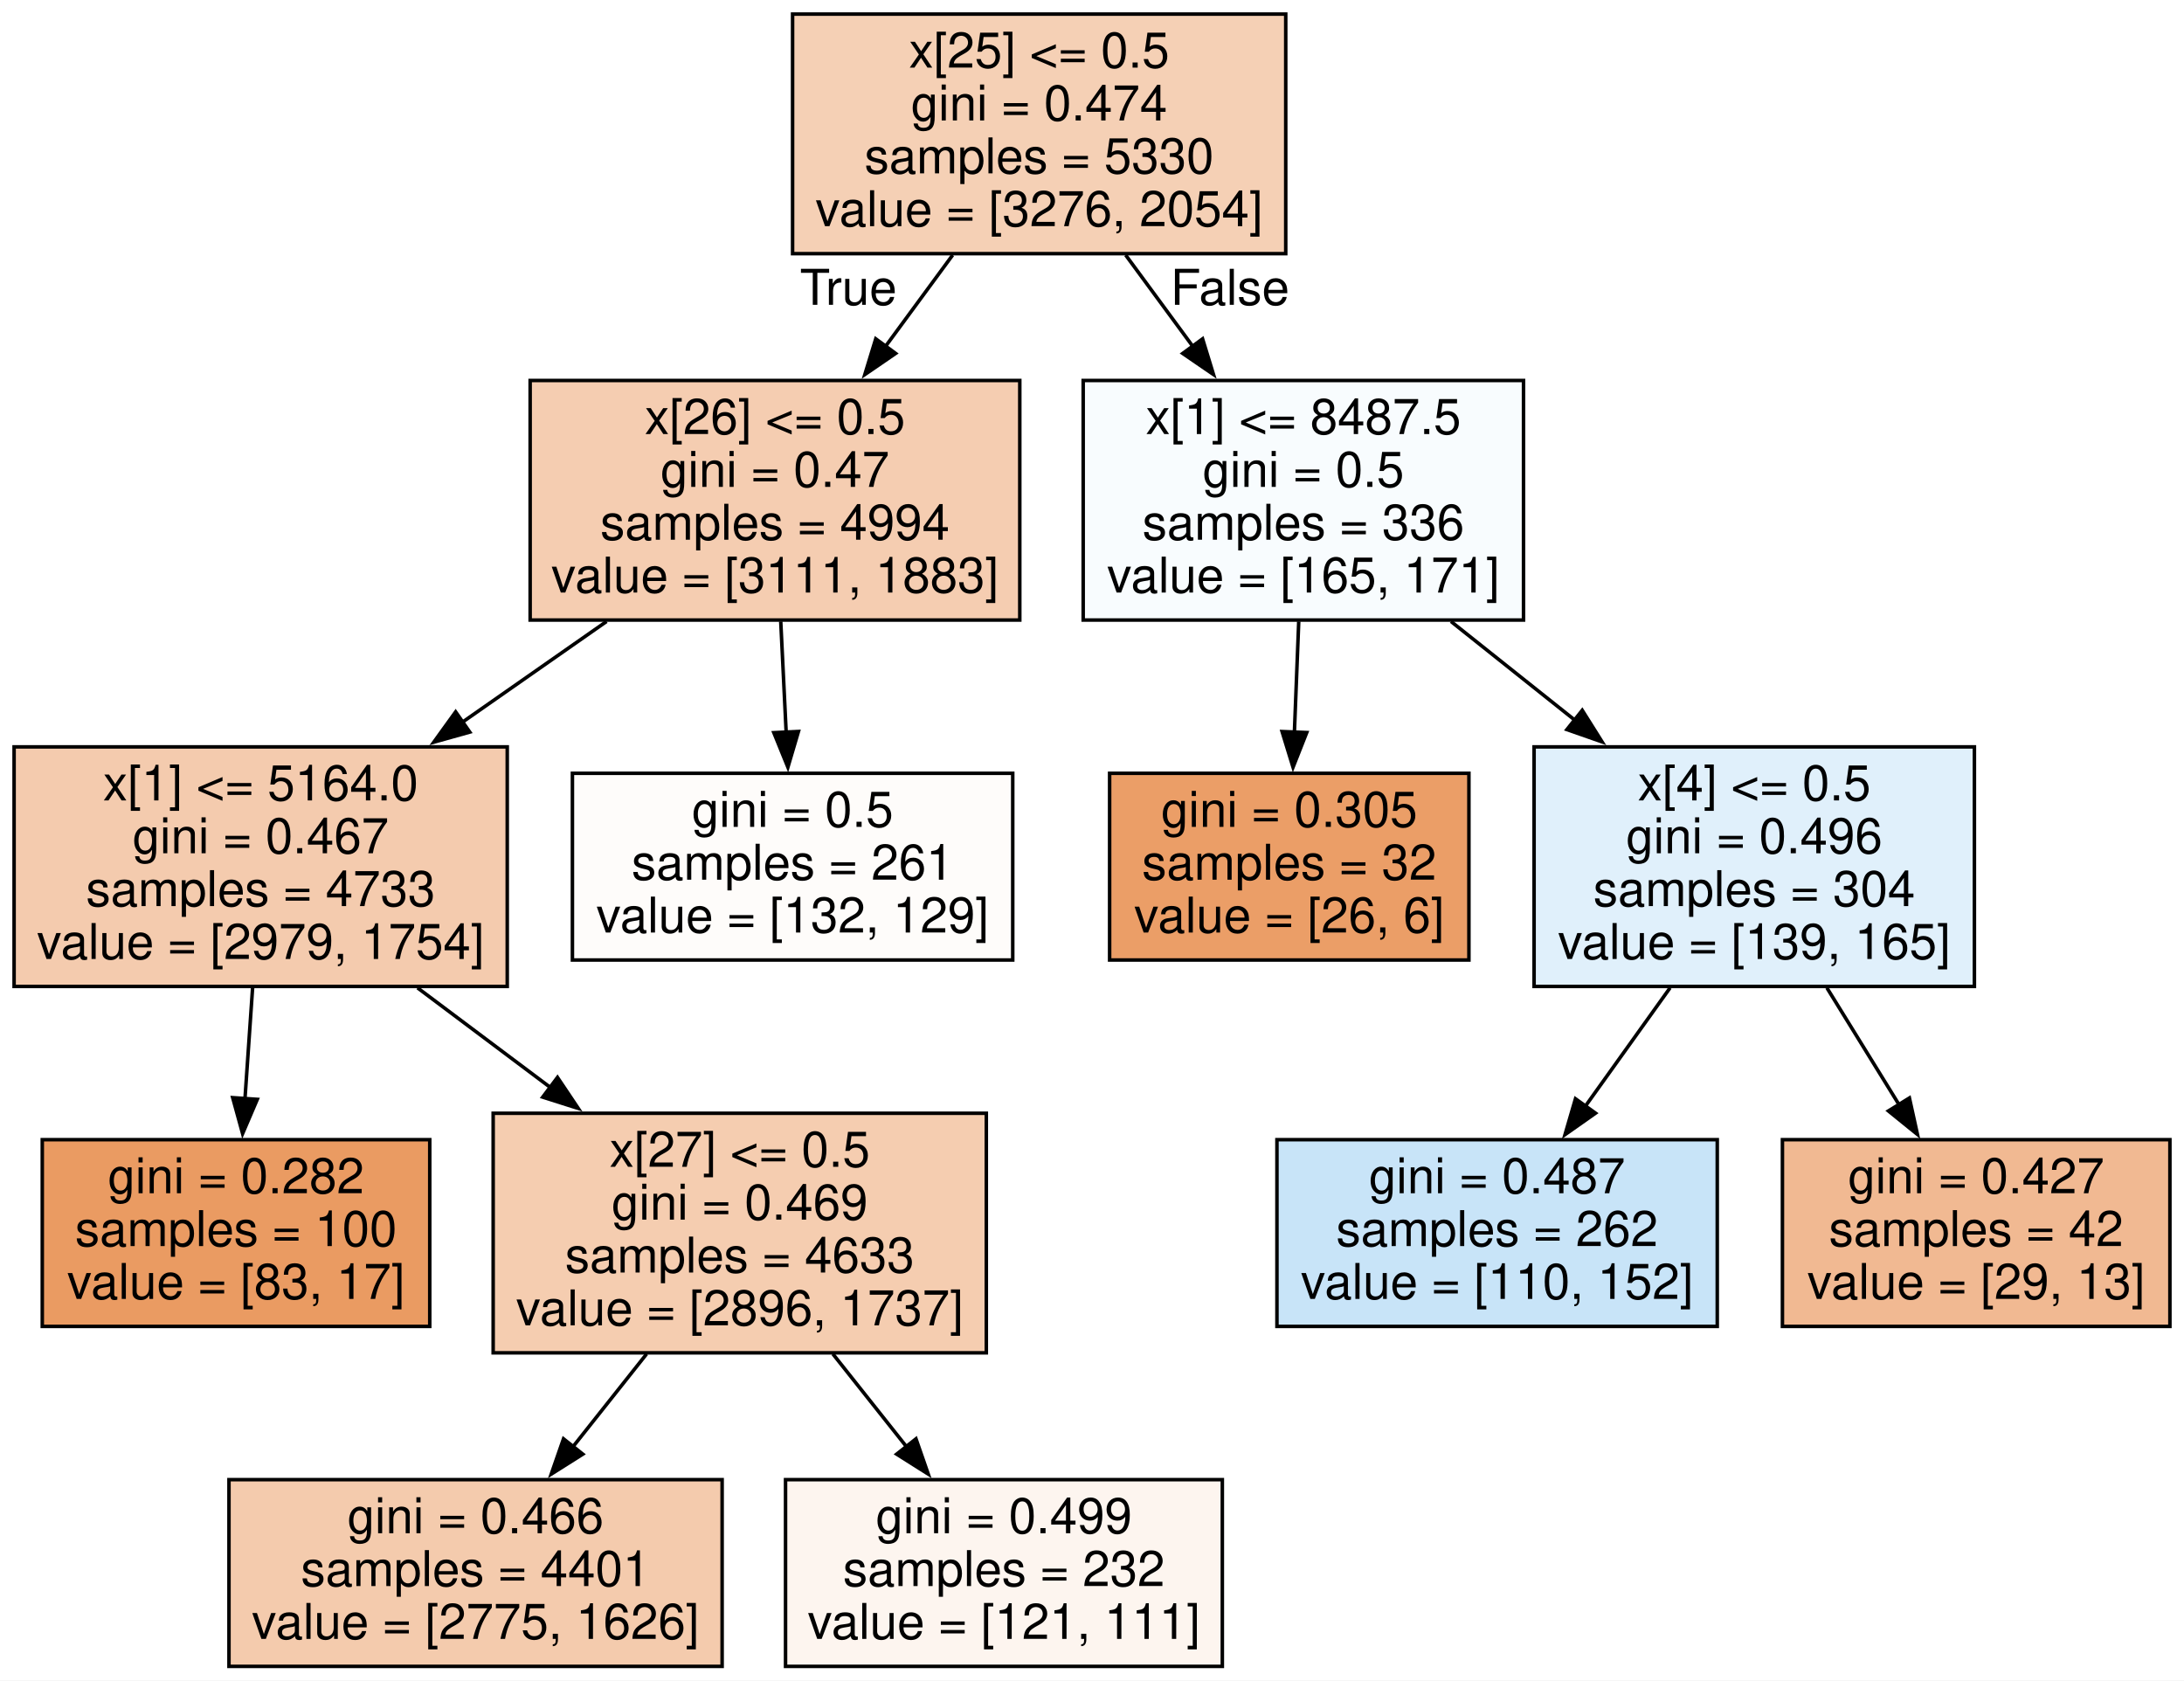
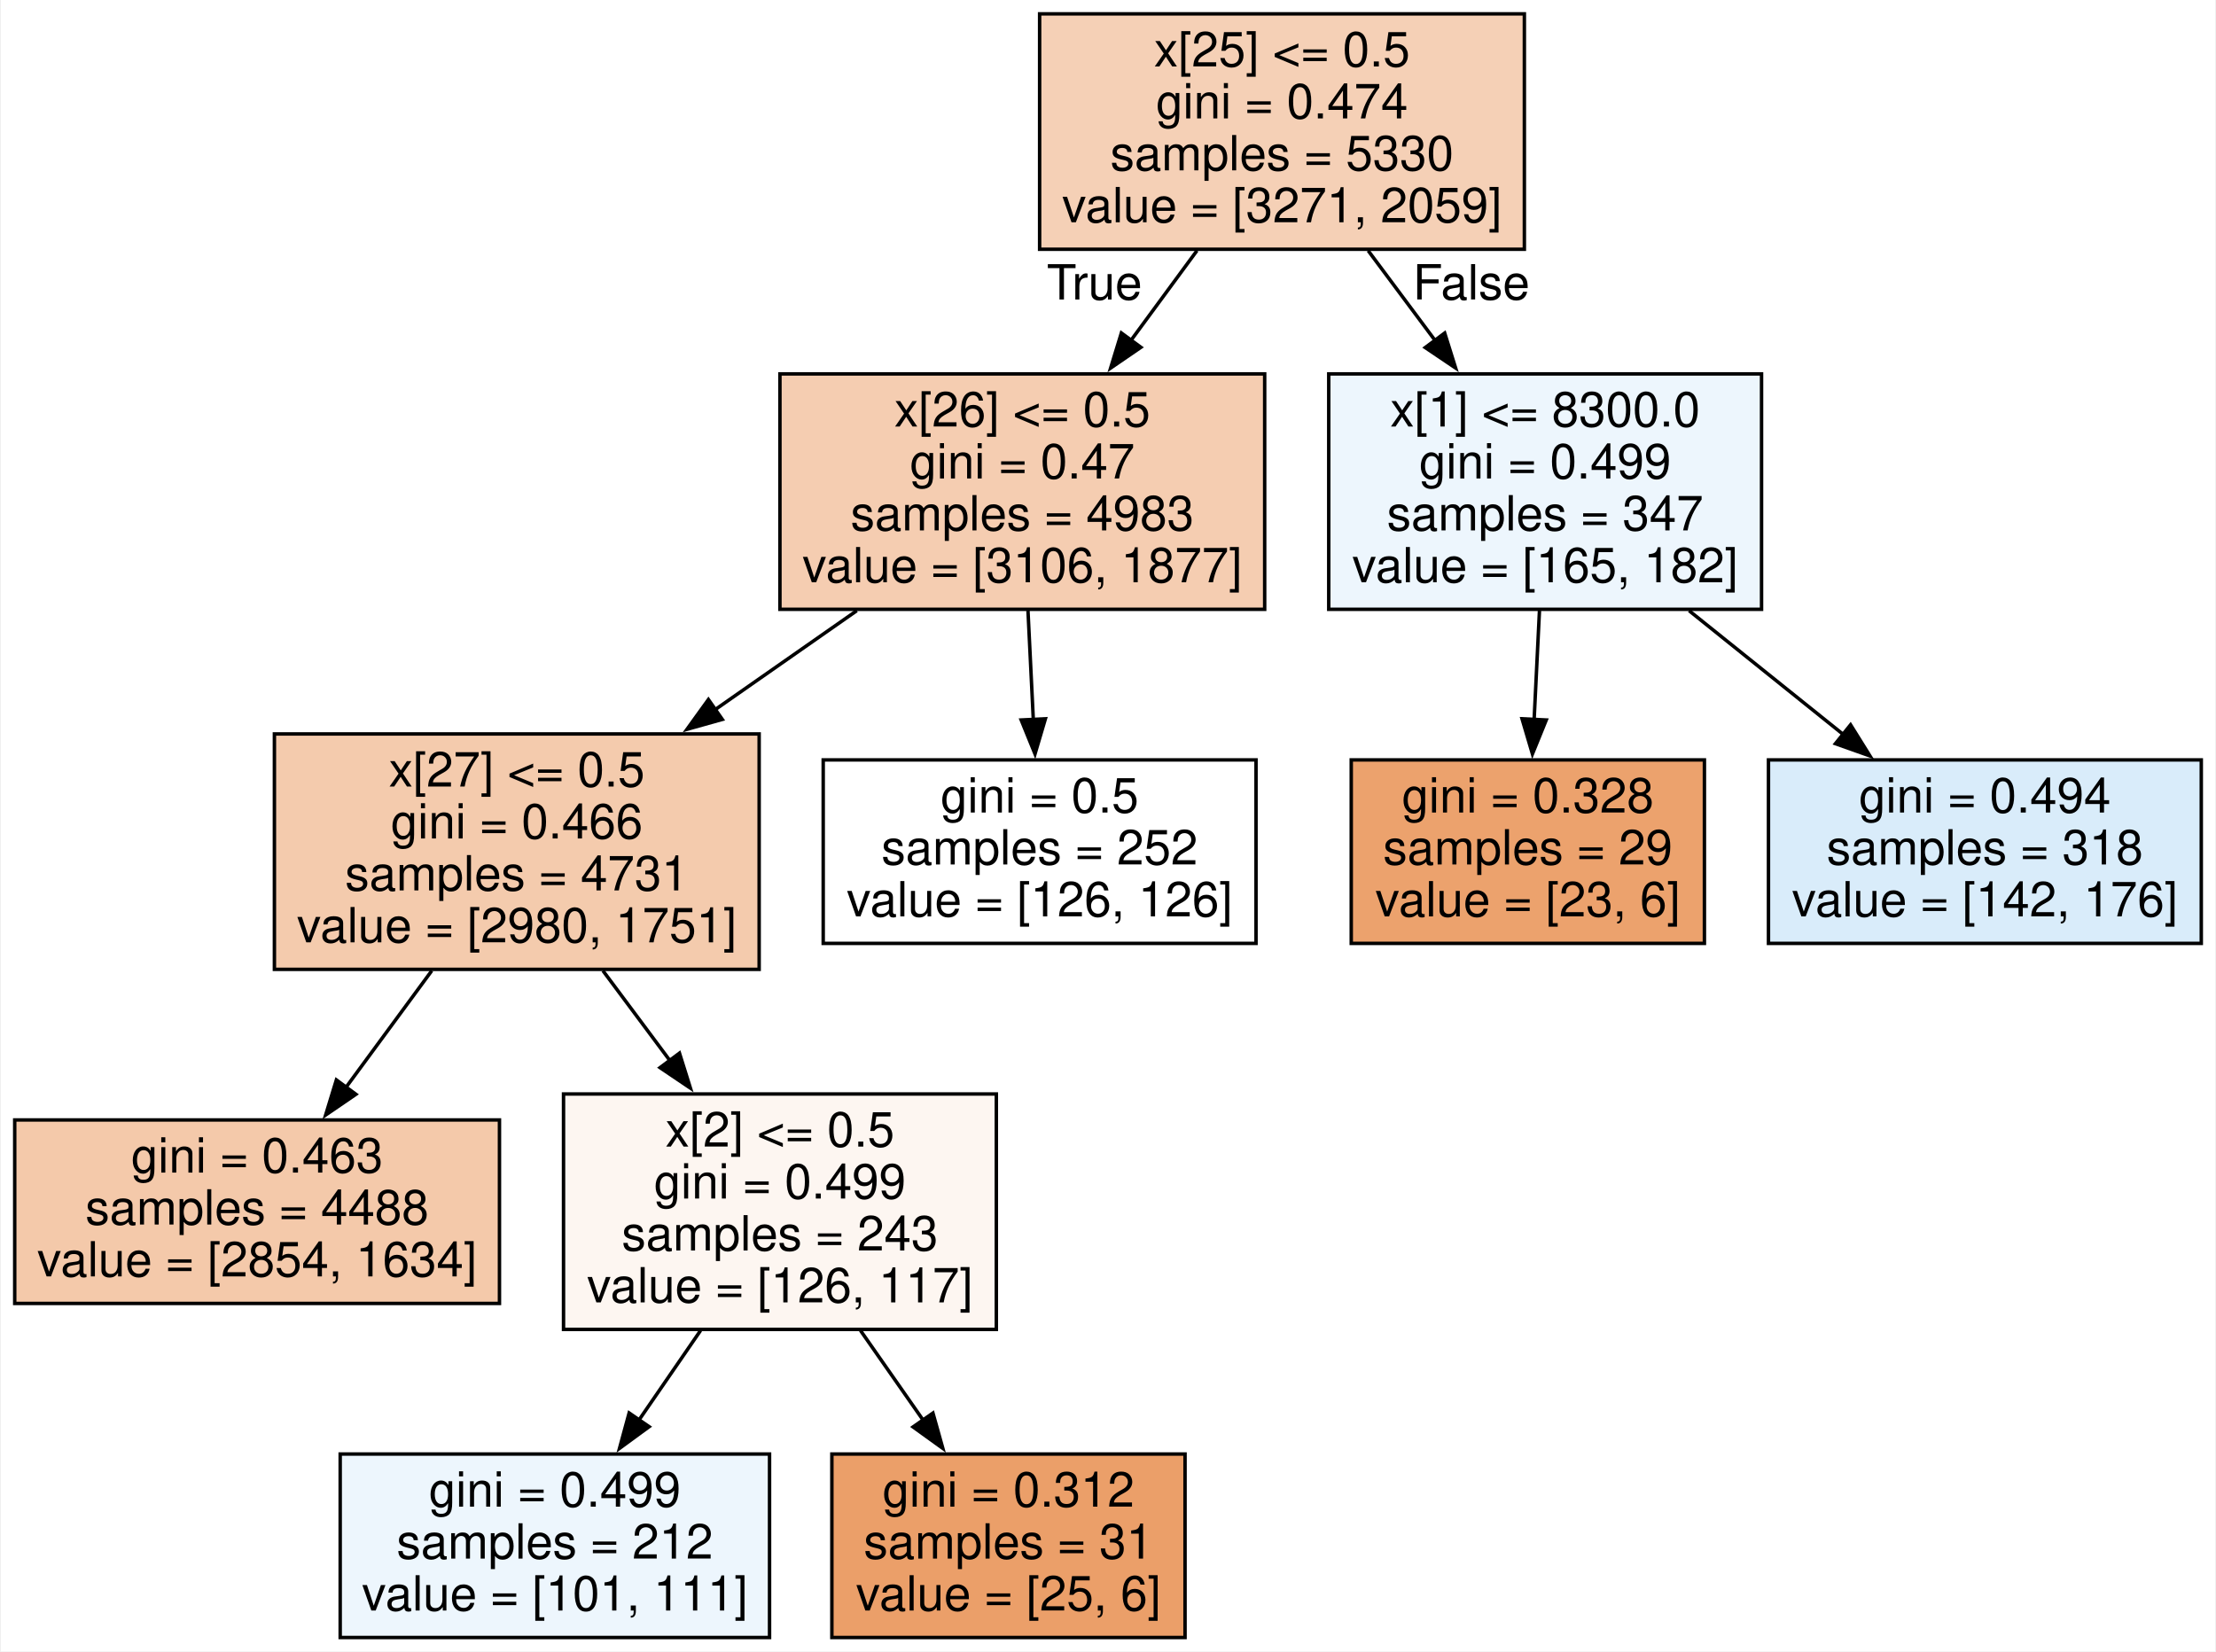
- <svg xmlns="http://www.w3.org/2000/svg" width="620pt" height="477pt" viewBox="0.00 0.00 620.00 477.00">
+ <svg xmlns="http://www.w3.org/2000/svg" width="640pt" height="477pt" viewBox="0.00 0.00 639.50 477.00">
  <g id="graph0" class="graph" transform="scale(1 1) rotate(0) translate(4 473)">
-     <polygon fill="white" stroke="none" points="-4,4 -4,-473 616,-473 616,4 -4,4" />
+     <polygon fill="white" stroke="none" points="-4,4 -4,-473 635.5,-473 635.5,4 -4,4" />
    <g id="node1" class="node">
-       <polygon fill="#f5d0b5" stroke="black" points="361,-469 221,-469 221,-401 361,-401 361,-469" />
-       <text text-anchor="middle" x="291" y="-453.8" font-family="Helvetica,sans-Serif" font-size="14.00">x[25] &lt;= 0.5</text>
-       <text text-anchor="middle" x="291" y="-438.8" font-family="Helvetica,sans-Serif" font-size="14.00">gini = 0.474</text>
-       <text text-anchor="middle" x="291" y="-423.8" font-family="Helvetica,sans-Serif" font-size="14.00">samples = 5330</text>
-       <text text-anchor="middle" x="291" y="-408.8" font-family="Helvetica,sans-Serif" font-size="14.00">value = [3276, 2054]</text>
+       <polygon fill="#f5d0b6" stroke="black" points="436,-469 296,-469 296,-401 436,-401 436,-469" />
+       <text text-anchor="middle" x="366" y="-453.8" font-family="Helvetica,sans-Serif" font-size="14.00">x[25] &lt;= 0.5</text>
+       <text text-anchor="middle" x="366" y="-438.8" font-family="Helvetica,sans-Serif" font-size="14.00">gini = 0.474</text>
+       <text text-anchor="middle" x="366" y="-423.8" font-family="Helvetica,sans-Serif" font-size="14.00">samples = 5330</text>
+       <text text-anchor="middle" x="366" y="-408.8" font-family="Helvetica,sans-Serif" font-size="14.00">value = [3271, 2059]</text>
    </g>
    <g id="node2" class="node">
-       <polygon fill="#f5cdb1" stroke="black" points="285.5,-365 146.5,-365 146.5,-297 285.5,-297 285.5,-365" />
-       <text text-anchor="middle" x="216" y="-349.8" font-family="Helvetica,sans-Serif" font-size="14.00">x[26] &lt;= 0.5</text>
-       <text text-anchor="middle" x="216" y="-334.8" font-family="Helvetica,sans-Serif" font-size="14.00">gini = 0.47</text>
-       <text text-anchor="middle" x="216" y="-319.8" font-family="Helvetica,sans-Serif" font-size="14.00">samples = 4994</text>
-       <text text-anchor="middle" x="216" y="-304.8" font-family="Helvetica,sans-Serif" font-size="14.00">value = [3111, 1883]</text>
+       <polygon fill="#f5cdb1" stroke="black" points="361,-365 221,-365 221,-297 361,-297 361,-365" />
+       <text text-anchor="middle" x="291" y="-349.8" font-family="Helvetica,sans-Serif" font-size="14.00">x[26] &lt;= 0.5</text>
+       <text text-anchor="middle" x="291" y="-334.8" font-family="Helvetica,sans-Serif" font-size="14.00">gini = 0.47</text>
+       <text text-anchor="middle" x="291" y="-319.8" font-family="Helvetica,sans-Serif" font-size="14.00">samples = 4983</text>
+       <text text-anchor="middle" x="291" y="-304.8" font-family="Helvetica,sans-Serif" font-size="14.00">value = [3106, 1877]</text>
    </g>
    <g id="edge1" class="edge">
-       <path fill="none" stroke="black" d="M266.44,-400.6C260.36,-392.32 253.75,-383.34 247.39,-374.69" />
-       <polygon fill="black" stroke="black" points="250.25,-372.68 241.51,-366.69 244.61,-376.82 250.25,-372.68" />
-       <text text-anchor="middle" x="236.84" y="-386.49" font-family="Helvetica,sans-Serif" font-size="14.00">True</text>
+       <path fill="none" stroke="black" d="M341.44,-400.6C335.36,-392.32 328.75,-383.34 322.39,-374.69" />
+       <polygon fill="black" stroke="black" points="325.25,-372.68 316.51,-366.69 319.61,-376.82 325.25,-372.68" />
+       <text text-anchor="middle" x="311.84" y="-386.49" font-family="Helvetica,sans-Serif" font-size="14.00">True</text>
    </g>
    <g id="node9" class="node">
-       <polygon fill="#f8fcfe" stroke="black" points="428.5,-365 303.5,-365 303.5,-297 428.5,-297 428.5,-365" />
-       <text text-anchor="middle" x="366" y="-349.8" font-family="Helvetica,sans-Serif" font-size="14.00">x[1] &lt;= 8487.5</text>
-       <text text-anchor="middle" x="366" y="-334.8" font-family="Helvetica,sans-Serif" font-size="14.00">gini = 0.5</text>
-       <text text-anchor="middle" x="366" y="-319.8" font-family="Helvetica,sans-Serif" font-size="14.00">samples = 336</text>
-       <text text-anchor="middle" x="366" y="-304.8" font-family="Helvetica,sans-Serif" font-size="14.00">value = [165, 171]</text>
+       <polygon fill="#edf6fd" stroke="black" points="504.5,-365 379.5,-365 379.5,-297 504.5,-297 504.5,-365" />
+       <text text-anchor="middle" x="442" y="-349.8" font-family="Helvetica,sans-Serif" font-size="14.00">x[1] &lt;= 8300.0</text>
+       <text text-anchor="middle" x="442" y="-334.8" font-family="Helvetica,sans-Serif" font-size="14.00">gini = 0.499</text>
+       <text text-anchor="middle" x="442" y="-319.8" font-family="Helvetica,sans-Serif" font-size="14.00">samples = 347</text>
+       <text text-anchor="middle" x="442" y="-304.8" font-family="Helvetica,sans-Serif" font-size="14.00">value = [165, 182]</text>
    </g>
    <g id="edge8" class="edge">
-       <path fill="none" stroke="black" d="M315.56,-400.6C321.64,-392.32 328.25,-383.34 334.61,-374.69" />
-       <polygon fill="black" stroke="black" points="337.39,-376.82 340.49,-366.69 331.75,-372.68 337.39,-376.82" />
-       <text text-anchor="middle" x="345.16" y="-386.49" font-family="Helvetica,sans-Serif" font-size="14.00">False</text>
+       <path fill="none" stroke="black" d="M390.89,-400.6C397.05,-392.32 403.75,-383.34 410.19,-374.69" />
+       <polygon fill="black" stroke="black" points="412.99,-376.8 416.15,-366.69 407.37,-372.61 412.99,-376.8" />
+       <text text-anchor="middle" x="420.67" y="-386.51" font-family="Helvetica,sans-Serif" font-size="14.00">False</text>
    </g>
    <g id="node3" class="node">
-       <polygon fill="#f4cbae" stroke="black" points="140,-261 0,-261 0,-193 140,-193 140,-261" />
-       <text text-anchor="middle" x="70" y="-245.8" font-family="Helvetica,sans-Serif" font-size="14.00">x[1] &lt;= 5164.0</text>
-       <text text-anchor="middle" x="70" y="-230.8" font-family="Helvetica,sans-Serif" font-size="14.00">gini = 0.467</text>
-       <text text-anchor="middle" x="70" y="-215.8" font-family="Helvetica,sans-Serif" font-size="14.00">samples = 4733</text>
-       <text text-anchor="middle" x="70" y="-200.8" font-family="Helvetica,sans-Serif" font-size="14.00">value = [2979, 1754]</text>
+       <polygon fill="#f4cbad" stroke="black" points="215,-261 75,-261 75,-193 215,-193 215,-261" />
+       <text text-anchor="middle" x="145" y="-245.8" font-family="Helvetica,sans-Serif" font-size="14.00">x[27] &lt;= 0.5</text>
+       <text text-anchor="middle" x="145" y="-230.8" font-family="Helvetica,sans-Serif" font-size="14.00">gini = 0.466</text>
+       <text text-anchor="middle" x="145" y="-215.8" font-family="Helvetica,sans-Serif" font-size="14.00">samples = 4731</text>
+       <text text-anchor="middle" x="145" y="-200.8" font-family="Helvetica,sans-Serif" font-size="14.00">value = [2980, 1751]</text>
    </g>
    <g id="edge2" class="edge">
-       <path fill="none" stroke="black" d="M168.19,-296.6C155.09,-287.44 140.74,-277.42 127.17,-267.94" />
-       <polygon fill="black" stroke="black" points="129.36,-265.2 119.15,-262.34 125.35,-270.94 129.36,-265.2" />
+       <path fill="none" stroke="black" d="M243.19,-296.6C230.09,-287.44 215.74,-277.42 202.17,-267.94" />
+       <polygon fill="black" stroke="black" points="204.36,-265.2 194.15,-262.34 200.35,-270.94 204.36,-265.2" />
    </g>
    <g id="node8" class="node">
-       <polygon fill="#fefcfa" stroke="black" points="283.5,-253.5 158.5,-253.5 158.5,-200.5 283.5,-200.5 283.5,-253.5" />
-       <text text-anchor="middle" x="221" y="-238.3" font-family="Helvetica,sans-Serif" font-size="14.00">gini = 0.5</text>
-       <text text-anchor="middle" x="221" y="-223.3" font-family="Helvetica,sans-Serif" font-size="14.00">samples = 261</text>
-       <text text-anchor="middle" x="221" y="-208.3" font-family="Helvetica,sans-Serif" font-size="14.00">value = [132, 129]</text>
+       <polygon fill="#ffffff" stroke="black" points="358.5,-253.5 233.5,-253.5 233.5,-200.5 358.5,-200.5 358.5,-253.5" />
+       <text text-anchor="middle" x="296" y="-238.3" font-family="Helvetica,sans-Serif" font-size="14.00">gini = 0.5</text>
+       <text text-anchor="middle" x="296" y="-223.3" font-family="Helvetica,sans-Serif" font-size="14.00">samples = 252</text>
+       <text text-anchor="middle" x="296" y="-208.3" font-family="Helvetica,sans-Serif" font-size="14.00">value = [126, 126]</text>
    </g>
    <g id="edge7" class="edge">
-       <path fill="none" stroke="black" d="M217.64,-296.6C218.13,-286.47 218.68,-275.28 219.19,-264.93" />
-       <polygon fill="black" stroke="black" points="222.67,-265.38 219.67,-255.22 215.68,-265.03 222.67,-265.38" />
+       <path fill="none" stroke="black" d="M292.64,-296.6C293.13,-286.47 293.68,-275.28 294.19,-264.93" />
+       <polygon fill="black" stroke="black" points="297.67,-265.38 294.67,-255.22 290.68,-265.03 297.67,-265.38" />
    </g>
    <g id="node4" class="node">
-       <polygon fill="#ea9b62" stroke="black" points="118,-149.5 8,-149.5 8,-96.5 118,-96.5 118,-149.5" />
-       <text text-anchor="middle" x="63" y="-134.3" font-family="Helvetica,sans-Serif" font-size="14.00">gini = 0.282</text>
-       <text text-anchor="middle" x="63" y="-119.3" font-family="Helvetica,sans-Serif" font-size="14.00">samples = 100</text>
-       <text text-anchor="middle" x="63" y="-104.3" font-family="Helvetica,sans-Serif" font-size="14.00">value = [83, 17]</text>
+       <polygon fill="#f4c9aa" stroke="black" points="140,-149.5 0,-149.5 0,-96.5 140,-96.5 140,-149.5" />
+       <text text-anchor="middle" x="70" y="-134.3" font-family="Helvetica,sans-Serif" font-size="14.00">gini = 0.463</text>
+       <text text-anchor="middle" x="70" y="-119.3" font-family="Helvetica,sans-Serif" font-size="14.00">samples = 4488</text>
+       <text text-anchor="middle" x="70" y="-104.3" font-family="Helvetica,sans-Serif" font-size="14.00">value = [2854, 1634]</text>
    </g>
    <g id="edge3" class="edge">
-       <path fill="none" stroke="black" d="M67.71,-192.6C67.01,-182.47 66.24,-171.28 65.53,-160.93" />
-       <polygon fill="black" stroke="black" points="69.04,-160.95 64.87,-151.22 62.06,-161.43 69.04,-160.95" />
+       <path fill="none" stroke="black" d="M120.44,-192.6C112.51,-181.82 103.7,-169.83 95.69,-158.94" />
+       <polygon fill="black" stroke="black" points="98.54,-156.91 89.8,-150.93 92.9,-161.06 98.54,-156.91" />
    </g>
    <g id="node5" class="node">
-       <polygon fill="#f5cdb0" stroke="black" points="276,-157 136,-157 136,-89 276,-89 276,-157" />
-       <text text-anchor="middle" x="206" y="-141.8" font-family="Helvetica,sans-Serif" font-size="14.00">x[27] &lt;= 0.5</text>
-       <text text-anchor="middle" x="206" y="-126.8" font-family="Helvetica,sans-Serif" font-size="14.00">gini = 0.469</text>
-       <text text-anchor="middle" x="206" y="-111.8" font-family="Helvetica,sans-Serif" font-size="14.00">samples = 4633</text>
-       <text text-anchor="middle" x="206" y="-96.8" font-family="Helvetica,sans-Serif" font-size="14.00">value = [2896, 1737]</text>
+       <polygon fill="#fdf6f1" stroke="black" points="283.5,-157 158.5,-157 158.5,-89 283.5,-89 283.5,-157" />
+       <text text-anchor="middle" x="221" y="-141.8" font-family="Helvetica,sans-Serif" font-size="14.00">x[2] &lt;= 0.5</text>
+       <text text-anchor="middle" x="221" y="-126.8" font-family="Helvetica,sans-Serif" font-size="14.00">gini = 0.499</text>
+       <text text-anchor="middle" x="221" y="-111.8" font-family="Helvetica,sans-Serif" font-size="14.00">samples = 243</text>
+       <text text-anchor="middle" x="221" y="-96.8" font-family="Helvetica,sans-Serif" font-size="14.00">value = [126, 117]</text>
    </g>
    <g id="edge4" class="edge">
-       <path fill="none" stroke="black" d="M114.53,-192.6C126.62,-183.53 139.85,-173.61 152.39,-164.21" />
-       <polygon fill="black" stroke="black" points="154.26,-167.18 160.16,-158.38 150.06,-161.58 154.26,-167.18" />
+       <path fill="none" stroke="black" d="M169.89,-192.6C176.05,-184.32 182.75,-175.34 189.19,-166.69" />
+       <polygon fill="black" stroke="black" points="191.99,-168.8 195.15,-158.69 186.37,-164.61 191.99,-168.8" />
    </g>
    <g id="node6" class="node">
-       <polygon fill="#f4cbad" stroke="black" points="201,-53 61,-53 61,0 201,0 201,-53" />
-       <text text-anchor="middle" x="131" y="-37.8" font-family="Helvetica,sans-Serif" font-size="14.00">gini = 0.466</text>
-       <text text-anchor="middle" x="131" y="-22.8" font-family="Helvetica,sans-Serif" font-size="14.00">samples = 4401</text>
-       <text text-anchor="middle" x="131" y="-7.8" font-family="Helvetica,sans-Serif" font-size="14.00">value = [2775, 1626]</text>
+       <polygon fill="#edf6fd" stroke="black" points="218,-53 94,-53 94,0 218,0 218,-53" />
+       <text text-anchor="middle" x="156" y="-37.8" font-family="Helvetica,sans-Serif" font-size="14.00">gini = 0.499</text>
+       <text text-anchor="middle" x="156" y="-22.8" font-family="Helvetica,sans-Serif" font-size="14.00">samples = 212</text>
+       <text text-anchor="middle" x="156" y="-7.8" font-family="Helvetica,sans-Serif" font-size="14.00">value = [101, 111]</text>
    </g>
    <g id="edge5" class="edge">
-       <path fill="none" stroke="black" d="M179.56,-88.68C172.73,-80.09 165.37,-70.81 158.5,-62.15" />
-       <polygon fill="black" stroke="black" points="161.45,-60.24 152.49,-54.58 155.97,-64.59 161.45,-60.24" />
+       <path fill="none" stroke="black" d="M198.08,-88.68C192.29,-80.27 186.06,-71.2 180.21,-62.7" />
+       <polygon fill="black" stroke="black" points="183.22,-60.9 174.67,-54.64 177.45,-64.86 183.22,-60.9" />
    </g>
    <g id="node7" class="node">
-       <polygon fill="#fdf5ef" stroke="black" points="343,-53 219,-53 219,0 343,0 343,-53" />
-       <text text-anchor="middle" x="281" y="-37.8" font-family="Helvetica,sans-Serif" font-size="14.00">gini = 0.499</text>
-       <text text-anchor="middle" x="281" y="-22.8" font-family="Helvetica,sans-Serif" font-size="14.00">samples = 232</text>
-       <text text-anchor="middle" x="281" y="-7.8" font-family="Helvetica,sans-Serif" font-size="14.00">value = [121, 111]</text>
+       <polygon fill="#eb9f69" stroke="black" points="338,-53 236,-53 236,0 338,0 338,-53" />
+       <text text-anchor="middle" x="287" y="-37.8" font-family="Helvetica,sans-Serif" font-size="14.00">gini = 0.312</text>
+       <text text-anchor="middle" x="287" y="-22.8" font-family="Helvetica,sans-Serif" font-size="14.00">samples = 31</text>
+       <text text-anchor="middle" x="287" y="-7.8" font-family="Helvetica,sans-Serif" font-size="14.00">value = [25, 6]</text>
    </g>
    <g id="edge6" class="edge">
-       <path fill="none" stroke="black" d="M232.44,-88.68C239.27,-80.09 246.63,-70.81 253.5,-62.15" />
-       <polygon fill="black" stroke="black" points="256.03,-64.59 259.51,-54.58 250.55,-60.24 256.03,-64.59" />
+       <path fill="none" stroke="black" d="M244.27,-88.68C250.15,-80.27 256.48,-71.2 262.42,-62.7" />
+       <polygon fill="black" stroke="black" points="265.19,-64.84 268.05,-54.63 259.45,-60.83 265.19,-64.84" />
    </g>
    <g id="node10" class="node">
-       <polygon fill="#eb9e67" stroke="black" points="413,-253.5 311,-253.5 311,-200.5 413,-200.5 413,-253.5" />
-       <text text-anchor="middle" x="362" y="-238.3" font-family="Helvetica,sans-Serif" font-size="14.00">gini = 0.305</text>
-       <text text-anchor="middle" x="362" y="-223.3" font-family="Helvetica,sans-Serif" font-size="14.00">samples = 32</text>
-       <text text-anchor="middle" x="362" y="-208.3" font-family="Helvetica,sans-Serif" font-size="14.00">value = [26, 6]</text>
+       <polygon fill="#eca26d" stroke="black" points="488,-253.5 386,-253.5 386,-200.5 488,-200.5 488,-253.5" />
+       <text text-anchor="middle" x="437" y="-238.3" font-family="Helvetica,sans-Serif" font-size="14.00">gini = 0.328</text>
+       <text text-anchor="middle" x="437" y="-223.3" font-family="Helvetica,sans-Serif" font-size="14.00">samples = 29</text>
+       <text text-anchor="middle" x="437" y="-208.3" font-family="Helvetica,sans-Serif" font-size="14.00">value = [23, 6]</text>
    </g>
    <g id="edge9" class="edge">
-       <path fill="none" stroke="black" d="M364.69,-296.6C364.29,-286.47 363.85,-275.28 363.45,-264.93" />
-       <polygon fill="black" stroke="black" points="366.96,-265.07 363.07,-255.22 359.96,-265.35 366.96,-265.07" />
+       <path fill="none" stroke="black" d="M440.36,-296.6C439.87,-286.47 439.32,-275.28 438.81,-264.93" />
+       <polygon fill="black" stroke="black" points="442.32,-265.03 438.33,-255.22 435.33,-265.38 442.32,-265.03" />
    </g>
    <g id="node11" class="node">
-       <polygon fill="#e0f0fb" stroke="black" points="556.5,-261 431.5,-261 431.5,-193 556.5,-193 556.5,-261" />
-       <text text-anchor="middle" x="494" y="-245.8" font-family="Helvetica,sans-Serif" font-size="14.00">x[4] &lt;= 0.5</text>
-       <text text-anchor="middle" x="494" y="-230.8" font-family="Helvetica,sans-Serif" font-size="14.00">gini = 0.496</text>
-       <text text-anchor="middle" x="494" y="-215.8" font-family="Helvetica,sans-Serif" font-size="14.00">samples = 304</text>
-       <text text-anchor="middle" x="494" y="-200.8" font-family="Helvetica,sans-Serif" font-size="14.00">value = [139, 165]</text>
+       <polygon fill="#d9ecfa" stroke="black" points="631.5,-253.5 506.5,-253.5 506.5,-200.5 631.5,-200.5 631.5,-253.5" />
+       <text text-anchor="middle" x="569" y="-238.3" font-family="Helvetica,sans-Serif" font-size="14.00">gini = 0.494</text>
+       <text text-anchor="middle" x="569" y="-223.3" font-family="Helvetica,sans-Serif" font-size="14.00">samples = 318</text>
+       <text text-anchor="middle" x="569" y="-208.3" font-family="Helvetica,sans-Serif" font-size="14.00">value = [142, 176]</text>
    </g>
    <g id="edge10" class="edge">
-       <path fill="none" stroke="black" d="M407.91,-296.6C419.18,-287.62 431.5,-277.81 443.2,-268.49" />
-       <polygon fill="black" stroke="black" points="445.17,-271.39 450.81,-262.42 440.81,-265.91 445.17,-271.39" />
-     </g>
-     <g id="node12" class="node">
-       <polygon fill="#c8e4f8" stroke="black" points="483.5,-149.5 358.5,-149.5 358.5,-96.5 483.5,-96.5 483.5,-149.5" />
-       <text text-anchor="middle" x="421" y="-134.3" font-family="Helvetica,sans-Serif" font-size="14.00">gini = 0.487</text>
-       <text text-anchor="middle" x="421" y="-119.3" font-family="Helvetica,sans-Serif" font-size="14.00">samples = 262</text>
-       <text text-anchor="middle" x="421" y="-104.3" font-family="Helvetica,sans-Serif" font-size="14.00">value = [110, 152]</text>
-     </g>
-     <g id="edge11" class="edge">
-       <path fill="none" stroke="black" d="M470.1,-192.6C462.38,-181.82 453.8,-169.83 446.01,-158.94" />
-       <polygon fill="black" stroke="black" points="448.94,-157.03 440.28,-150.94 443.25,-161.11 448.94,-157.03" />
-     </g>
-     <g id="node13" class="node">
-       <polygon fill="#f1b992" stroke="black" points="612,-149.5 502,-149.5 502,-96.5 612,-96.5 612,-149.5" />
-       <text text-anchor="middle" x="557" y="-134.3" font-family="Helvetica,sans-Serif" font-size="14.00">gini = 0.427</text>
-       <text text-anchor="middle" x="557" y="-119.3" font-family="Helvetica,sans-Serif" font-size="14.00">samples = 42</text>
-       <text text-anchor="middle" x="557" y="-104.3" font-family="Helvetica,sans-Serif" font-size="14.00">value = [29, 13]</text>
-     </g>
-     <g id="edge12" class="edge">
-       <path fill="none" stroke="black" d="M514.63,-192.6C521.22,-181.93 528.54,-170.08 535.21,-159.27" />
-       <polygon fill="black" stroke="black" points="538.05,-161.34 540.33,-150.99 532.09,-157.66 538.05,-161.34" />
+       <path fill="none" stroke="black" d="M483.58,-296.6C497.96,-285.05 514.05,-272.13 528.35,-260.65" />
+       <polygon fill="black" stroke="black" points="530.21,-263.64 535.81,-254.65 525.83,-258.19 530.21,-263.64" />
    </g>
  </g>
</svg>
